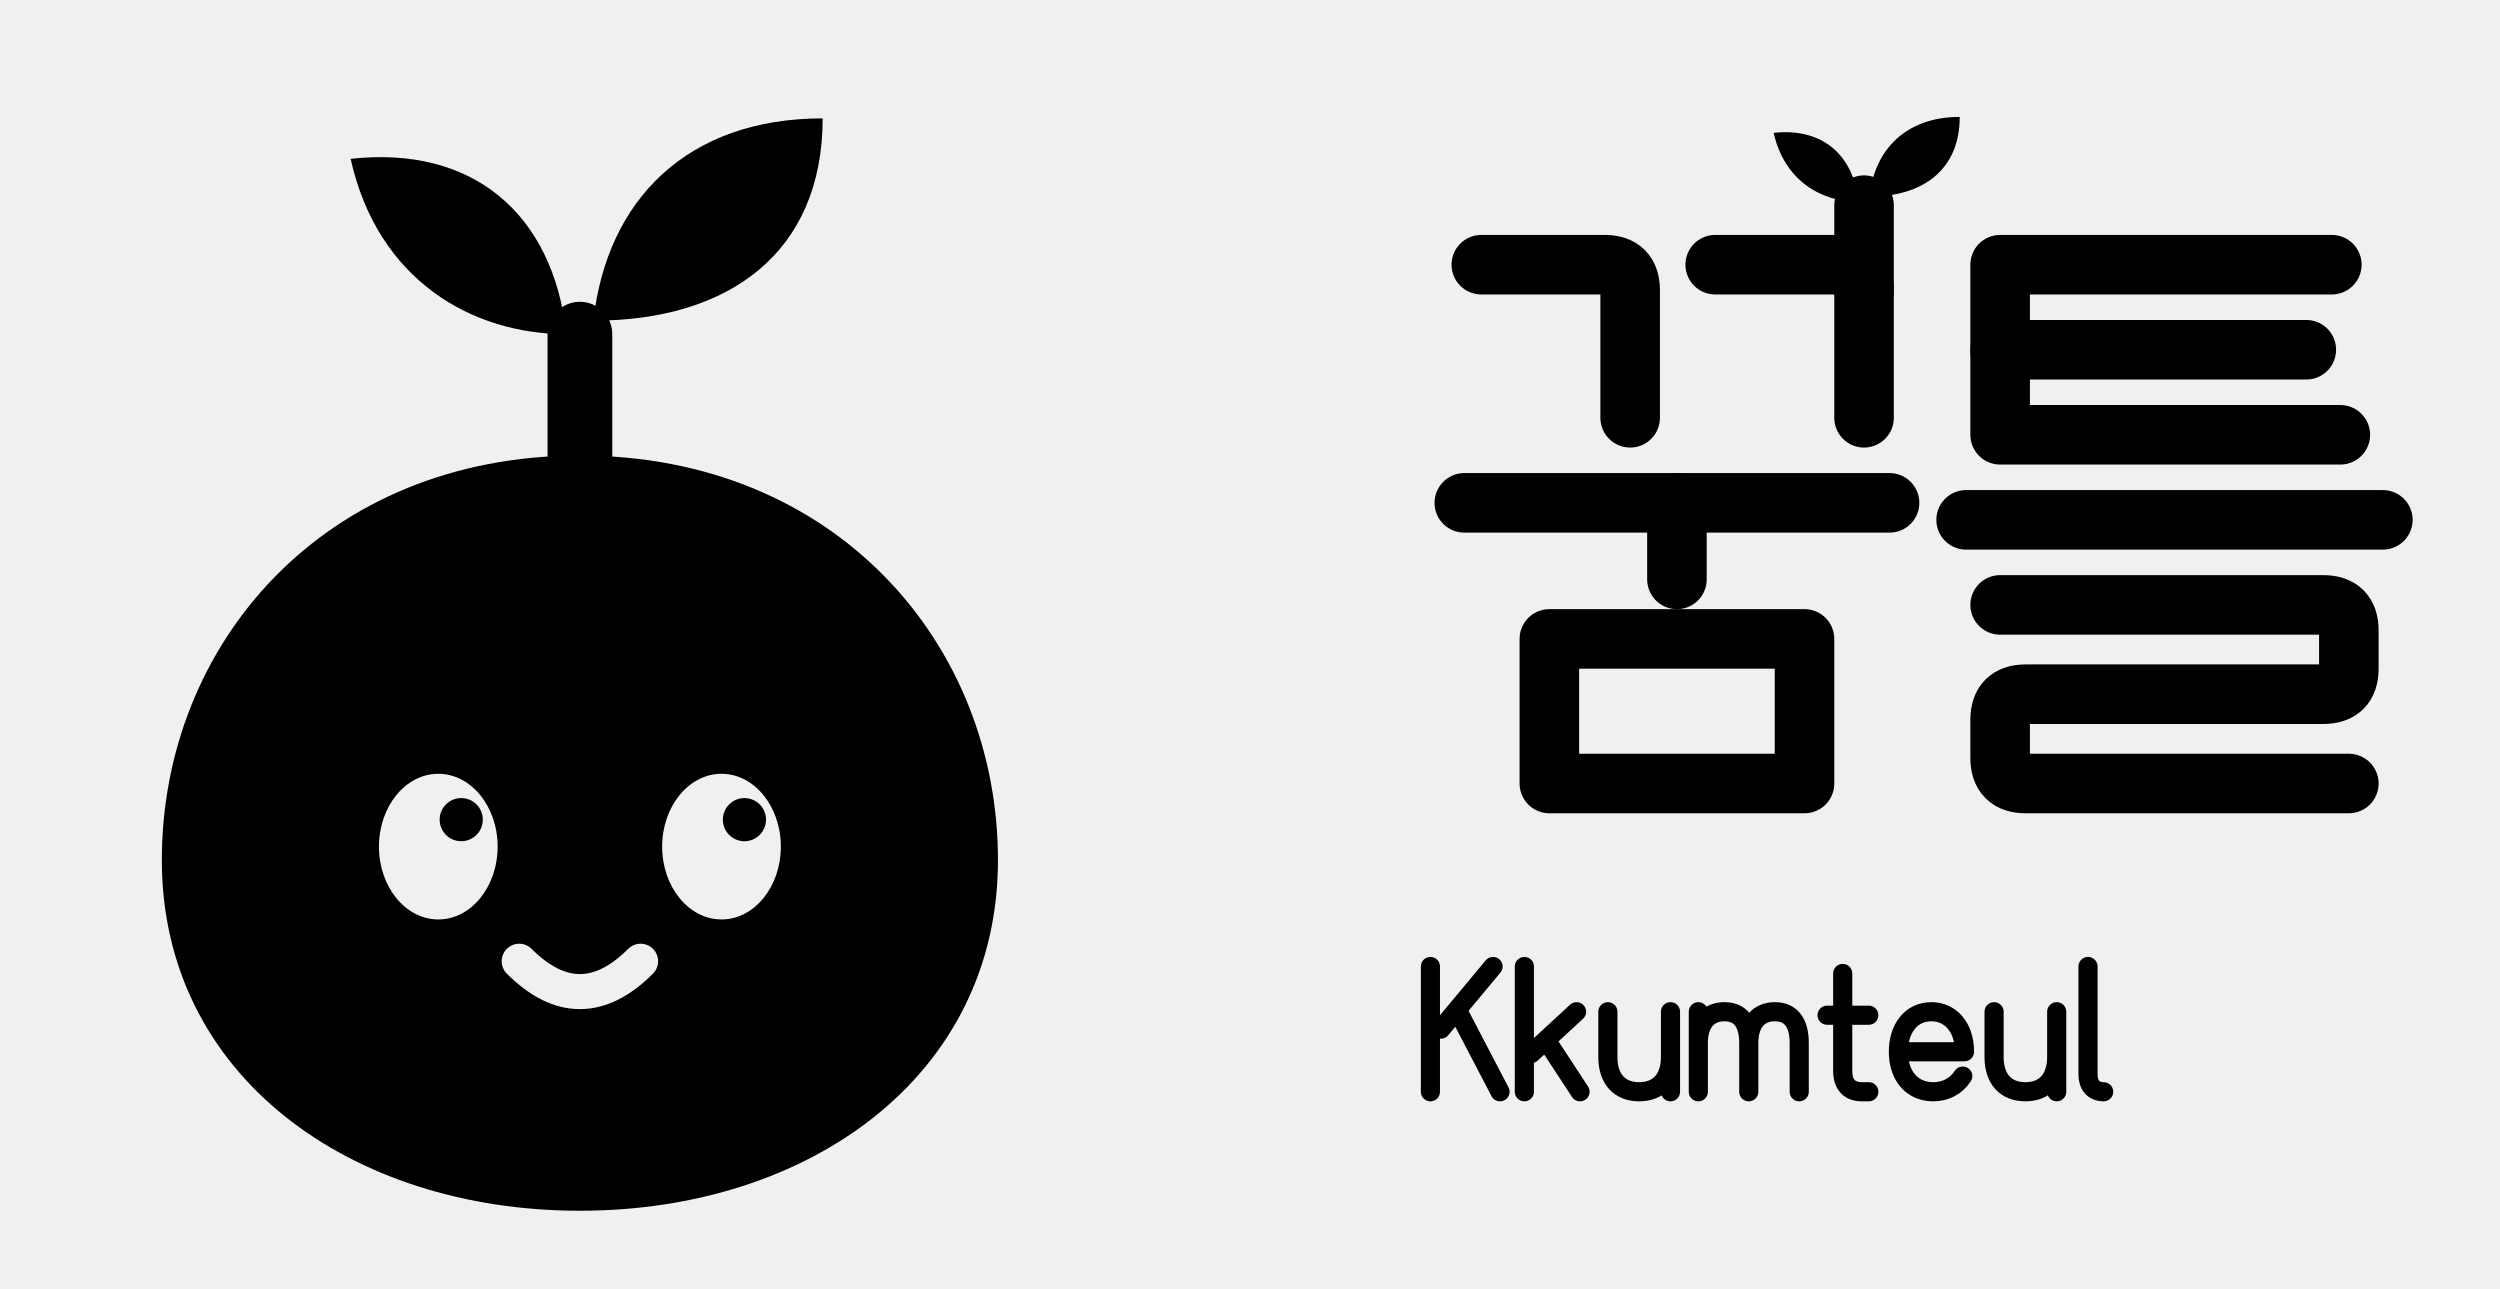
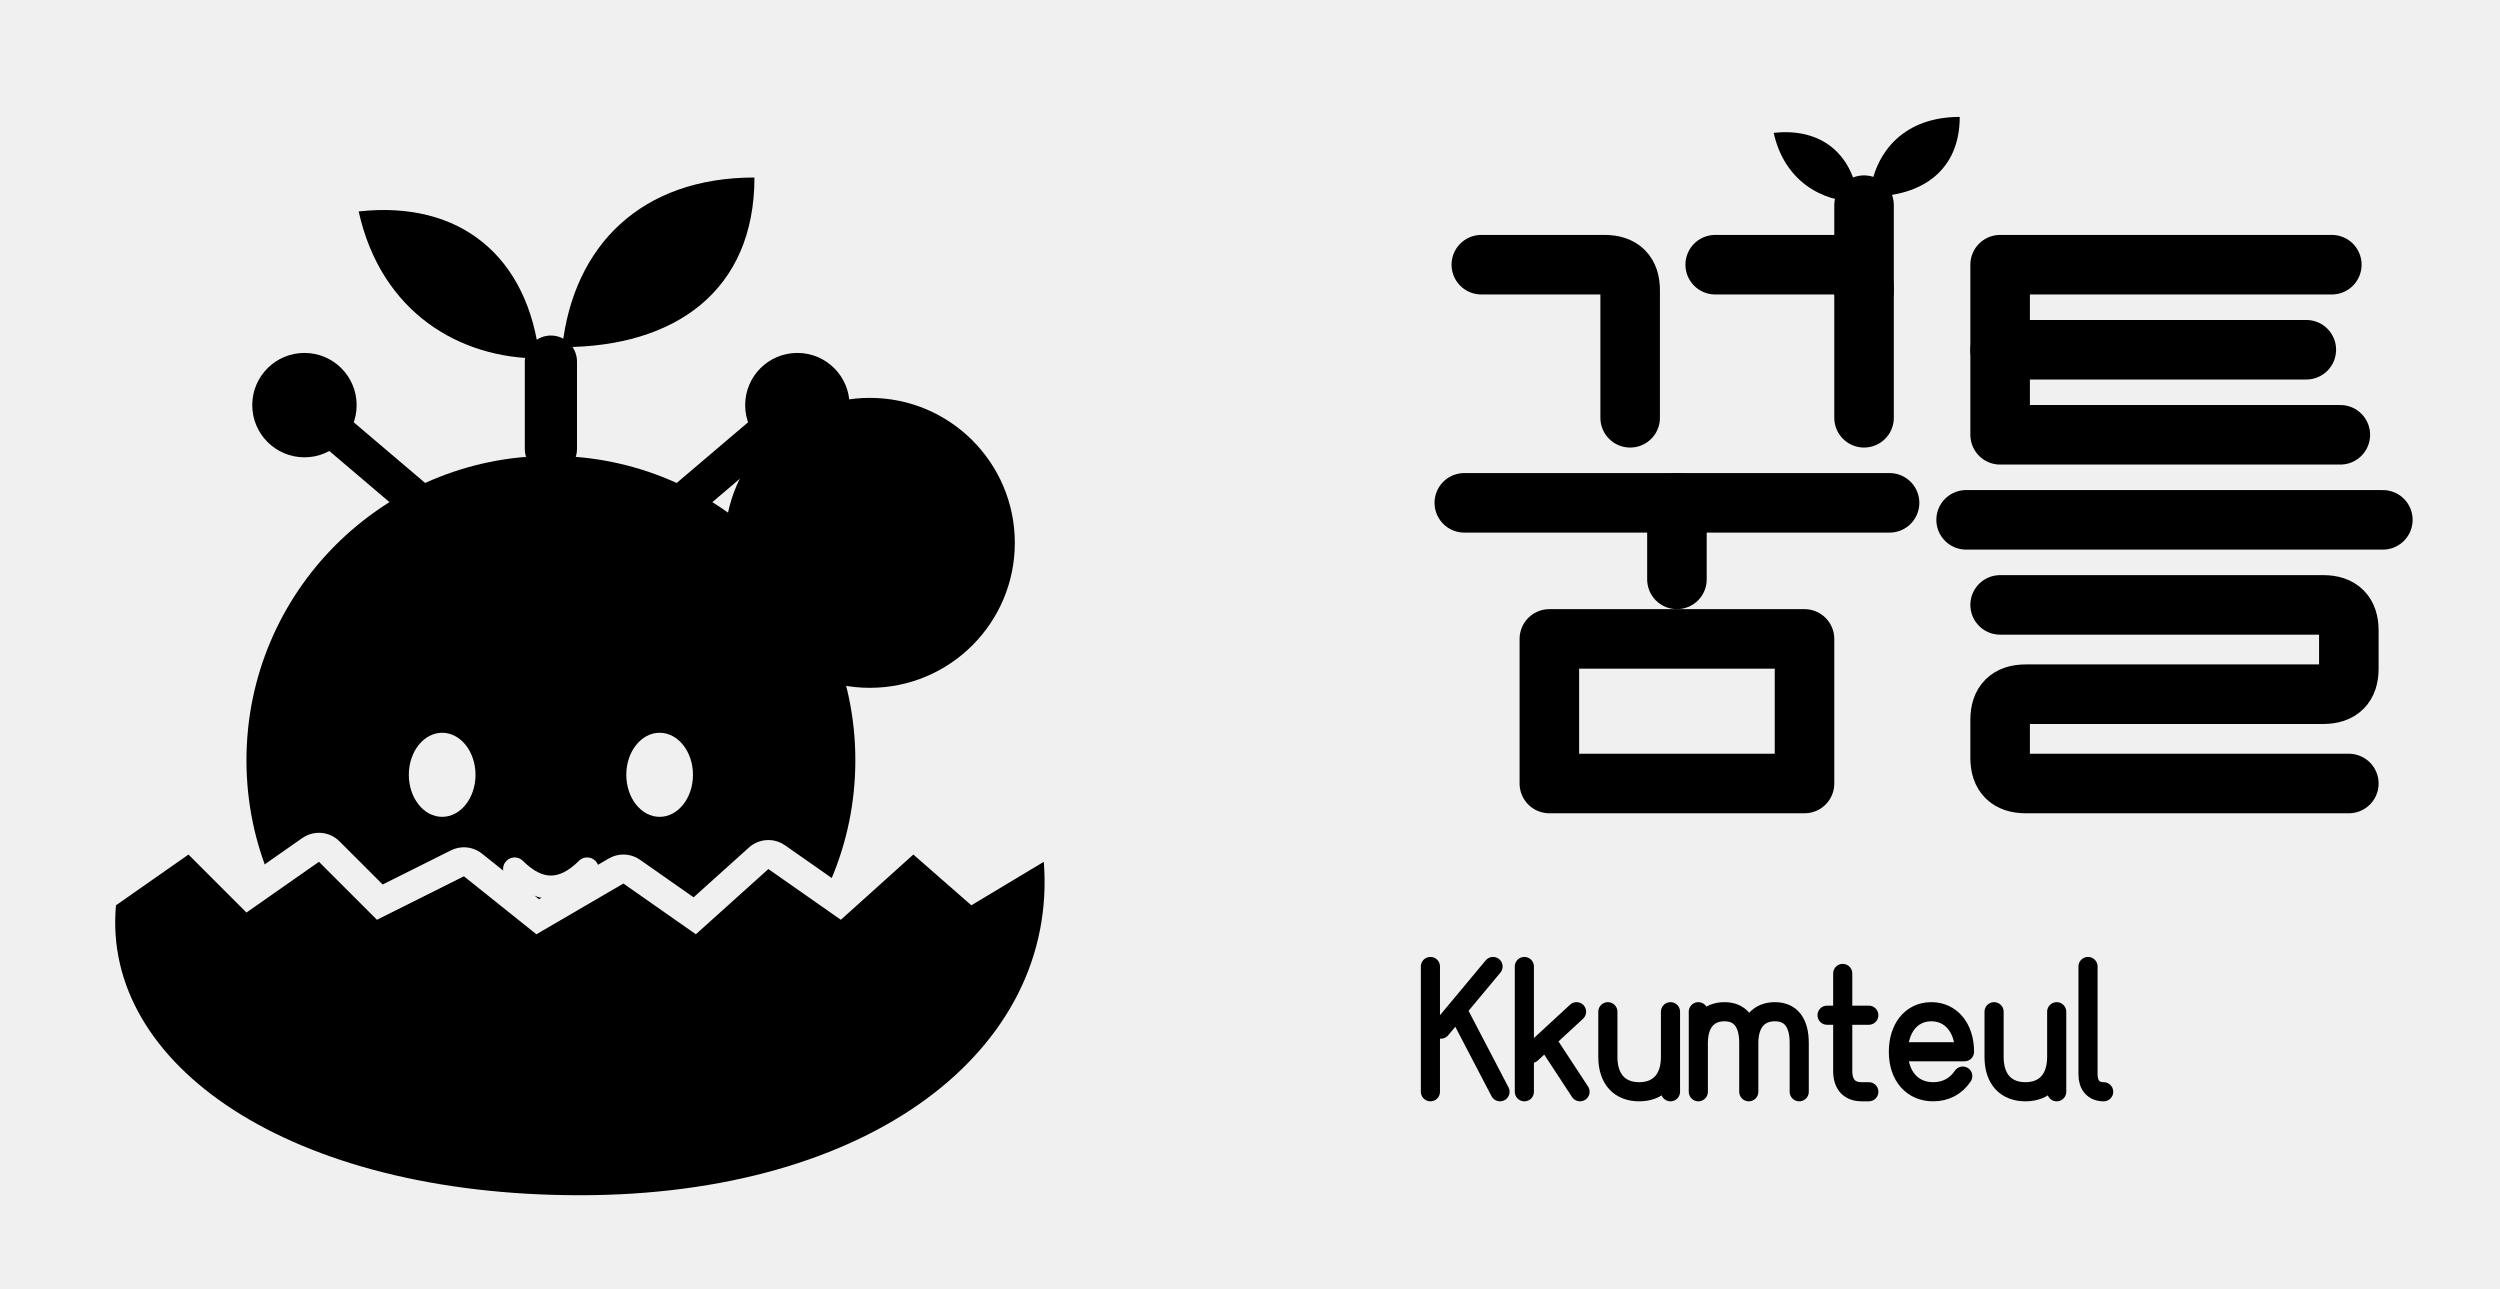
<svg xmlns="http://www.w3.org/2000/svg" viewBox="0 0 388 200" role="img" aria-label="꿈틀 Kkumteul">
-   <svg x="0" y="10" width="180" height="180" viewBox="7 4 86 86">
+   <svg x="0" y="10" width="180" height="180" viewBox="10 12 80 80">
    <mask id="mg3" maskUnits="userSpaceOnUse" x="-20" y="-20" width="140" height="140">
      <rect x="-20" y="-20" width="140" height="140" fill="#000" />
-       <g transform="translate(0 2)">
-         <path d="M50 31 C69 31 81 45 81 61 C81 77 67 87 50 87 C33 87 19 77 19 61 C19 45 31 31 50 31 Z" fill="#fff" />
-         <ellipse cx="39.5" cy="60" rx="4.4" ry="5.4" fill="#000" />
-         <ellipse cx="60.5" cy="60" rx="4.4" ry="5.4" fill="#000" />
-         <circle cx="41.2" cy="58" r="1.6" fill="#fff" />
-         <circle cx="62.2" cy="58" r="1.6" fill="#fff" />
-         <path d="M45.5 68.5 Q50 73 54.5 68.5" stroke="#000" stroke-width="2.6" stroke-linecap="round" fill="none" />
-         <path d="M50 31 V22" stroke="#fff" stroke-width="4.8" stroke-linecap="round" />
-         <path transform="translate(50 21) scale(1)" d="M-1 1 C-8 1 -15 -3 -17 -12 C-8 -13 -2 -8 -1 1 Z" fill="#fff" />
-         <path transform="translate(50 21) scale(1)" d="M1 0 C2 -9 8 -15 18 -15 C18 -5 11 0 1 0 Z" fill="#fff" />
-       </g>
+       <circle cx="70" cy="45" r="10" fill="#fff" />
+       <path d="M41 44 L31 35.5" stroke="#fff" stroke-width="2.6" stroke-linecap="round" />
+       <circle cx="31" cy="35.5" r="3.6" fill="#fff" />
+       <path d="M55 44 L65 35.5" stroke="#fff" stroke-width="2.6" stroke-linecap="round" />
+       <circle cx="65" cy="35.5" r="3.6" fill="#fff" />
+       <circle cx="48" cy="60" r="21" fill="#fff" />
+       <ellipse cx="40.5" cy="61" rx="2.3" ry="2.9" fill="#000" />
+       <ellipse cx="55.5" cy="61" rx="2.3" ry="2.9" fill="#000" />
+       <path d="M45.5 67.5 Q48 70 50.5 67.5" stroke="#000" stroke-width="1.6" stroke-linecap="round" fill="none" />
+       <path d="M18 70 L23 66.5 L27 70.5 L32 67 L36 71 L42 68 L47 72 L53 68.5 L58 72 L63 67.5 L68 71 L73 66.5 L77 70 L82 67 C83 80 70 90 50 90 C30 90 17 81 18 70 Z" fill="#000" stroke="#000" stroke-width="4" stroke-linejoin="round" />
+       <path d="M18 70 L23 66.5 L27 70.5 L32 67 L36 71 L42 68 L47 72 L53 68.5 L58 72 L63 67.5 L68 71 L73 66.5 L77 70 L82 67 C83 80 70 90 50 90 C30 90 17 81 18 70 Z" fill="#fff" />
+       <path d="M48 38.52 V32.5" stroke="#fff" stroke-width="3.6" stroke-linecap="round" />
+       <path transform="translate(48 31.5) scale(0.78)" d="M-1 1 C-8 1 -15 -3 -17 -12 C-8 -13 -2 -8 -1 1 Z" fill="#fff" />
+       <path transform="translate(48 31.5) scale(0.78)" d="M1 0 C2 -9 8 -15 18 -15 C18 -5 11 0 1 0 Z" fill="#fff" />
    </mask>
    <rect x="-20" y="-20" width="140" height="140" fill="#000000" mask="url(#mg3)" />
  </svg>
  <g transform="translate(225.94 35.8) scale(0.66)">
    <path d="M6 8 H35 Q41 8 41 14 V44" fill="none" stroke="#000000" stroke-width="14" stroke-linecap="round" stroke-linejoin="round" />
    <path d="M61 8 H90 Q96 8 96 14 V44" fill="none" stroke="#000000" stroke-width="14" stroke-linecap="round" stroke-linejoin="round" />
    <path d="M2 64 H102" fill="none" stroke="#000000" stroke-width="14" stroke-linecap="round" stroke-linejoin="round" />
    <path d="M52 64 V82" fill="none" stroke="#000000" stroke-width="14" stroke-linecap="round" stroke-linejoin="round" />
    <path d="M22 96 H82 V130 H22 Z" fill="none" stroke="#000000" stroke-width="14" stroke-linecap="round" stroke-linejoin="round" />
    <path d="M206 8 H128 V48 H208" fill="none" stroke="#000000" stroke-width="14" stroke-linecap="round" stroke-linejoin="round" />
    <path d="M128 28 H200" fill="none" stroke="#000000" stroke-width="14" stroke-linecap="round" stroke-linejoin="round" />
    <path d="M120 68 H218" fill="none" stroke="#000000" stroke-width="14" stroke-linecap="round" stroke-linejoin="round" />
    <path d="M128 88 H204 Q210 88 210 94 V103 Q210 109 204 109 H134 Q128 109 128 115 V124 Q128 130 134 130 H210" fill="none" stroke="#000000" stroke-width="14" stroke-linecap="round" stroke-linejoin="round" />
    <path d="M96 14 V-6" fill="none" stroke="#000000" stroke-width="14" stroke-linecap="round" stroke-linejoin="round" />
    <path transform="translate(96 -8) scale(1.25)" d="M-1 1 C-8 1 -15 -3 -17 -12 C-8 -13 -2 -8 -1 1 Z" fill="#000000" />
    <path transform="translate(96 -8) scale(1.25)" d="M1 0 C2 -9 8 -15 18 -15 C18 -5 11 0 1 0 Z" fill="#000000" />
  </g>
  <g transform="translate(222 150) scale(.27)">
    <path transform="translate(0 0)" d="M0 0 V72 M36 0 L6 36 M16 26 L40 72" fill="none" stroke="#000000" stroke-width="11" stroke-linecap="round" stroke-linejoin="round" />
    <path transform="translate(54 0)" d="M0 0 V72 M30 26 L4 50 M13 43 L32 72" fill="none" stroke="#000000" stroke-width="11" stroke-linecap="round" stroke-linejoin="round" />
    <path transform="translate(102 0)" d="M0 26 V52 C0 65 7 72 18 72 C29 72 36 65 36 52 V26 M36 52 V72" fill="none" stroke="#000000" stroke-width="11" stroke-linecap="round" stroke-linejoin="round" />
    <path transform="translate(154 0)" d="M0 72 V26 M0 44 C0 32 6 26 15 26 C24 26 29 32 29 44 V72 M29 44 C29 32 35 26 44 26 C53 26 58 32 58 44 V72" fill="none" stroke="#000000" stroke-width="11" stroke-linecap="round" stroke-linejoin="round" />
    <path transform="translate(228 0)" d="M9 4 V60 C9 68 13 72 20 72 H24 M0 28 H24" fill="none" stroke="#000000" stroke-width="11" stroke-linecap="round" stroke-linejoin="round" />
    <path transform="translate(266 0)" d="M3 49 H41 C41 35 33 26 22 26 C10 26 3 36 3 49 C3 63 11 72 23 72 C30 72 36 69 40 63" fill="none" stroke="#000000" stroke-width="11" stroke-linecap="round" stroke-linejoin="round" />
    <path transform="translate(324 0)" d="M0 26 V52 C0 65 7 72 18 72 C29 72 36 65 36 52 V26 M36 52 V72" fill="none" stroke="#000000" stroke-width="11" stroke-linecap="round" stroke-linejoin="round" />
    <path transform="translate(378 0)" d="M0 0 V62 C0 68 3 72 9 72" fill="none" stroke="#000000" stroke-width="11" stroke-linecap="round" stroke-linejoin="round" />
  </g>
</svg>
